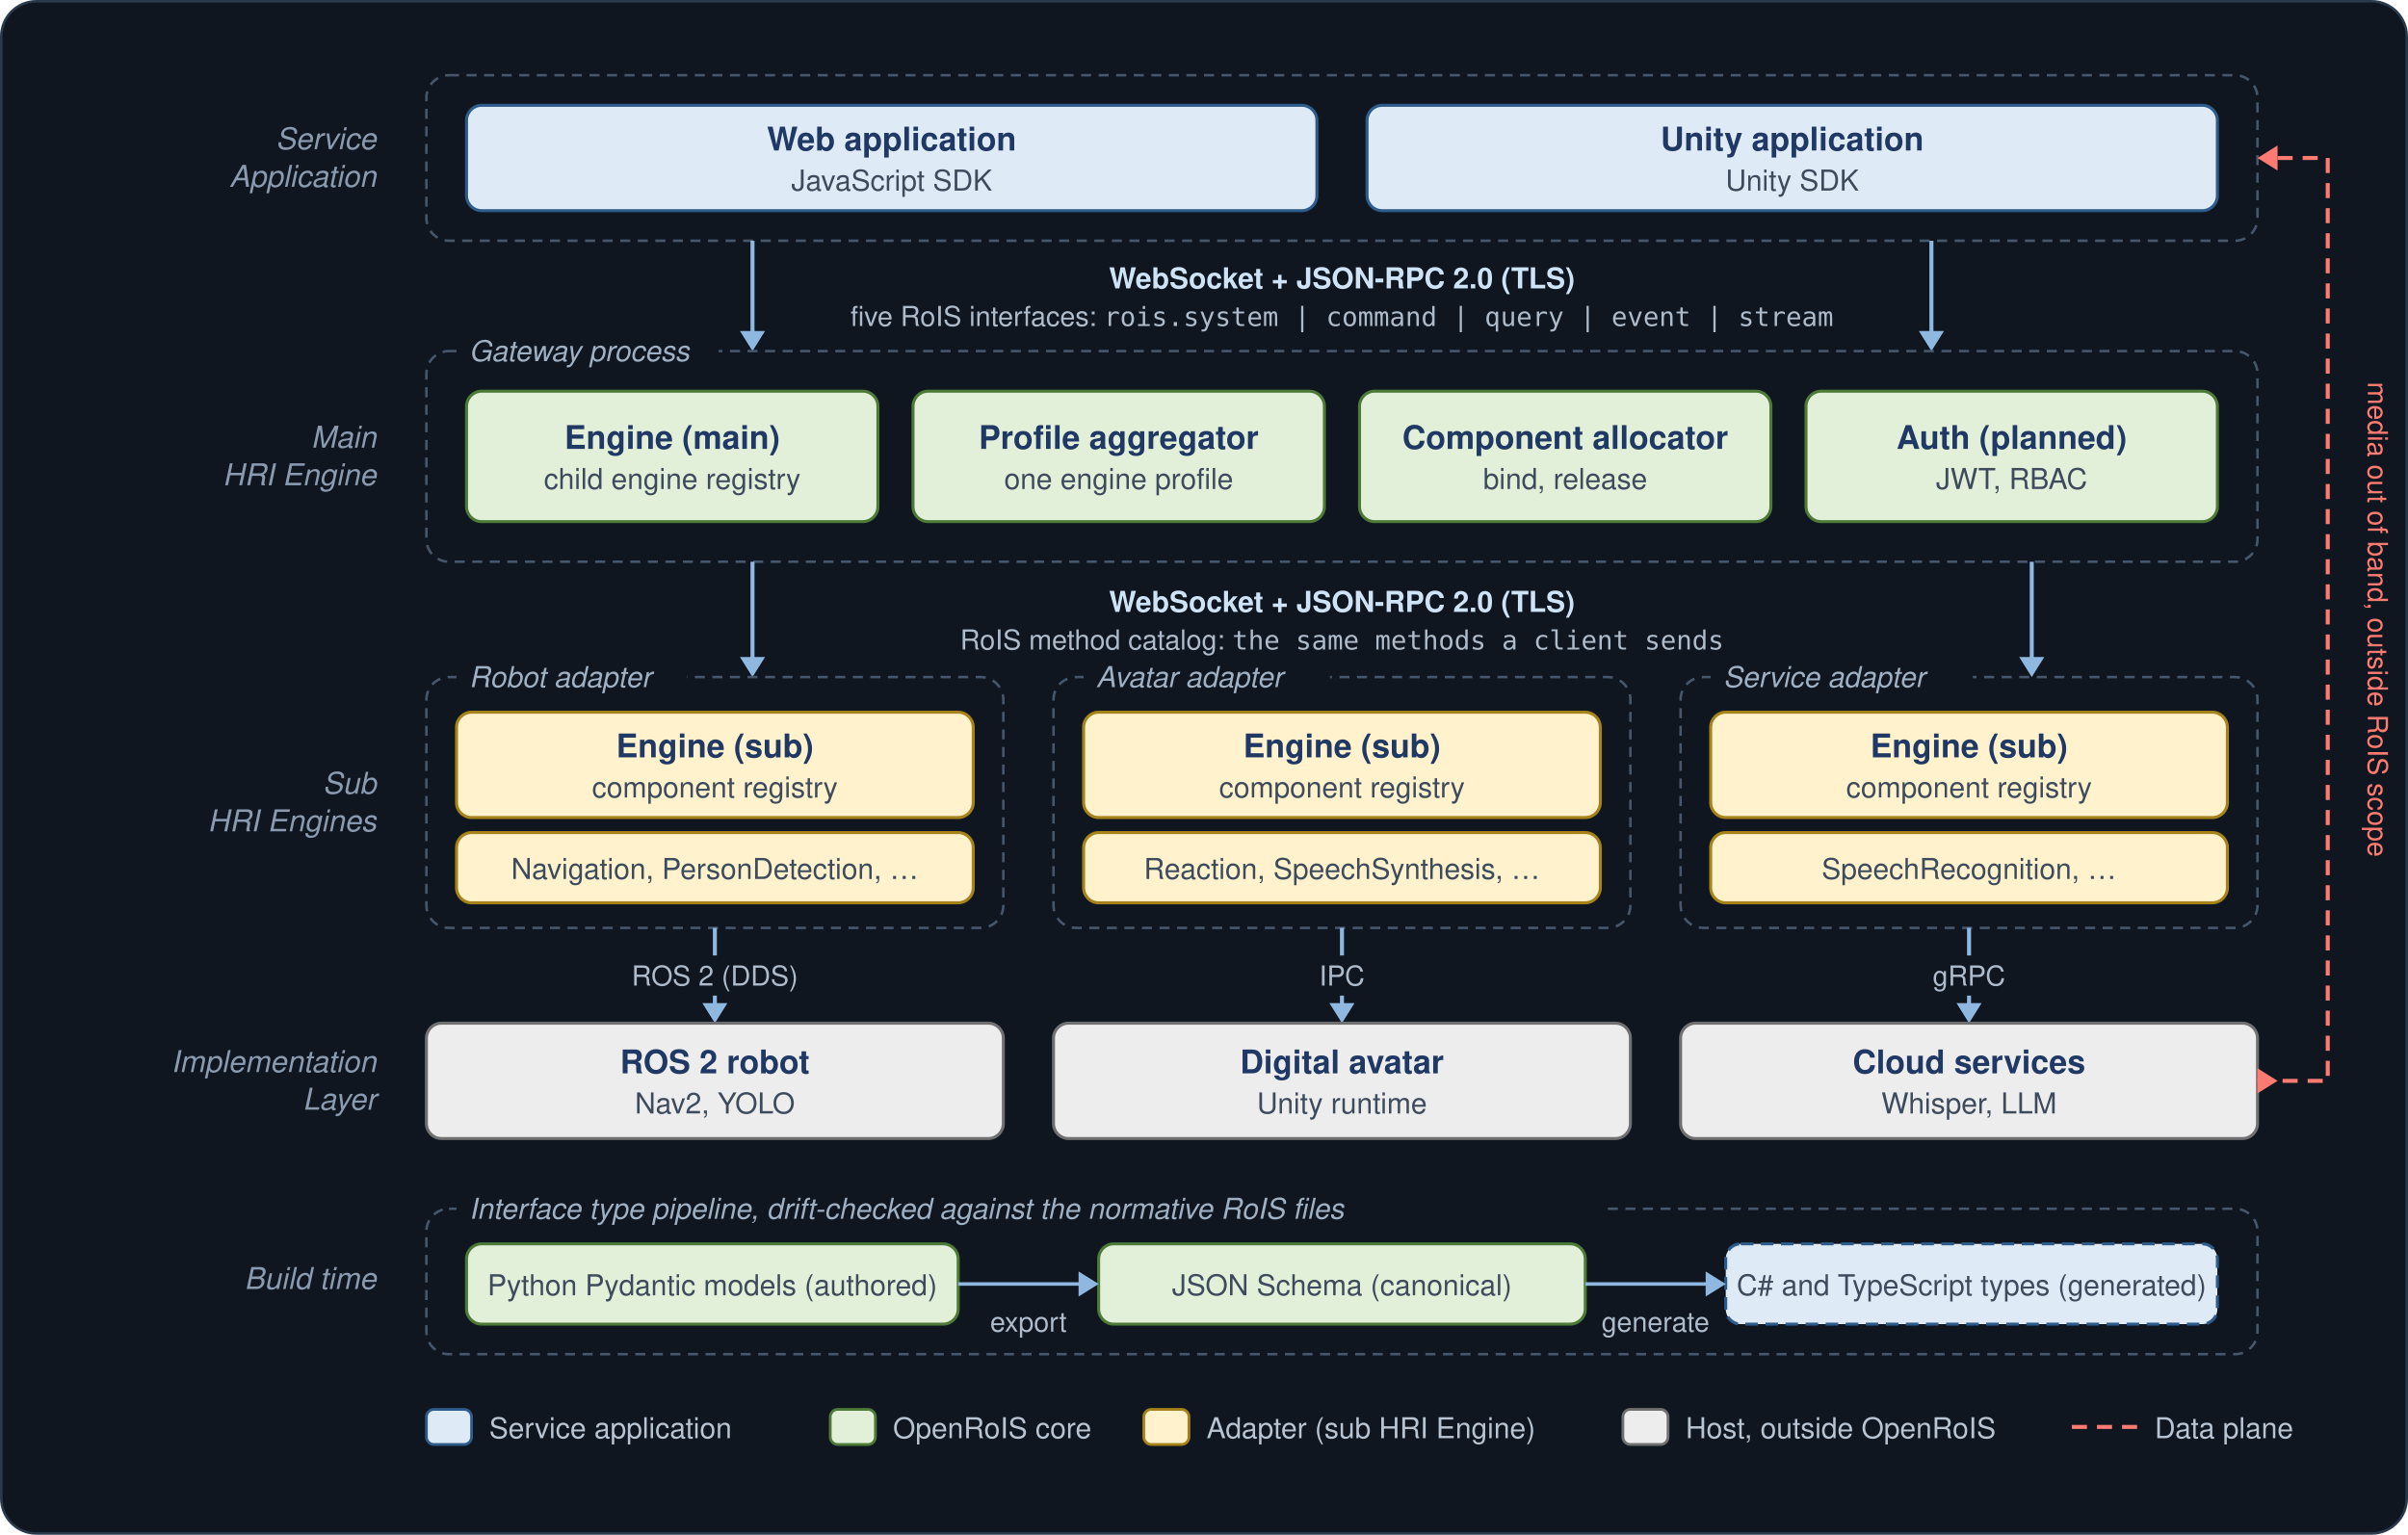
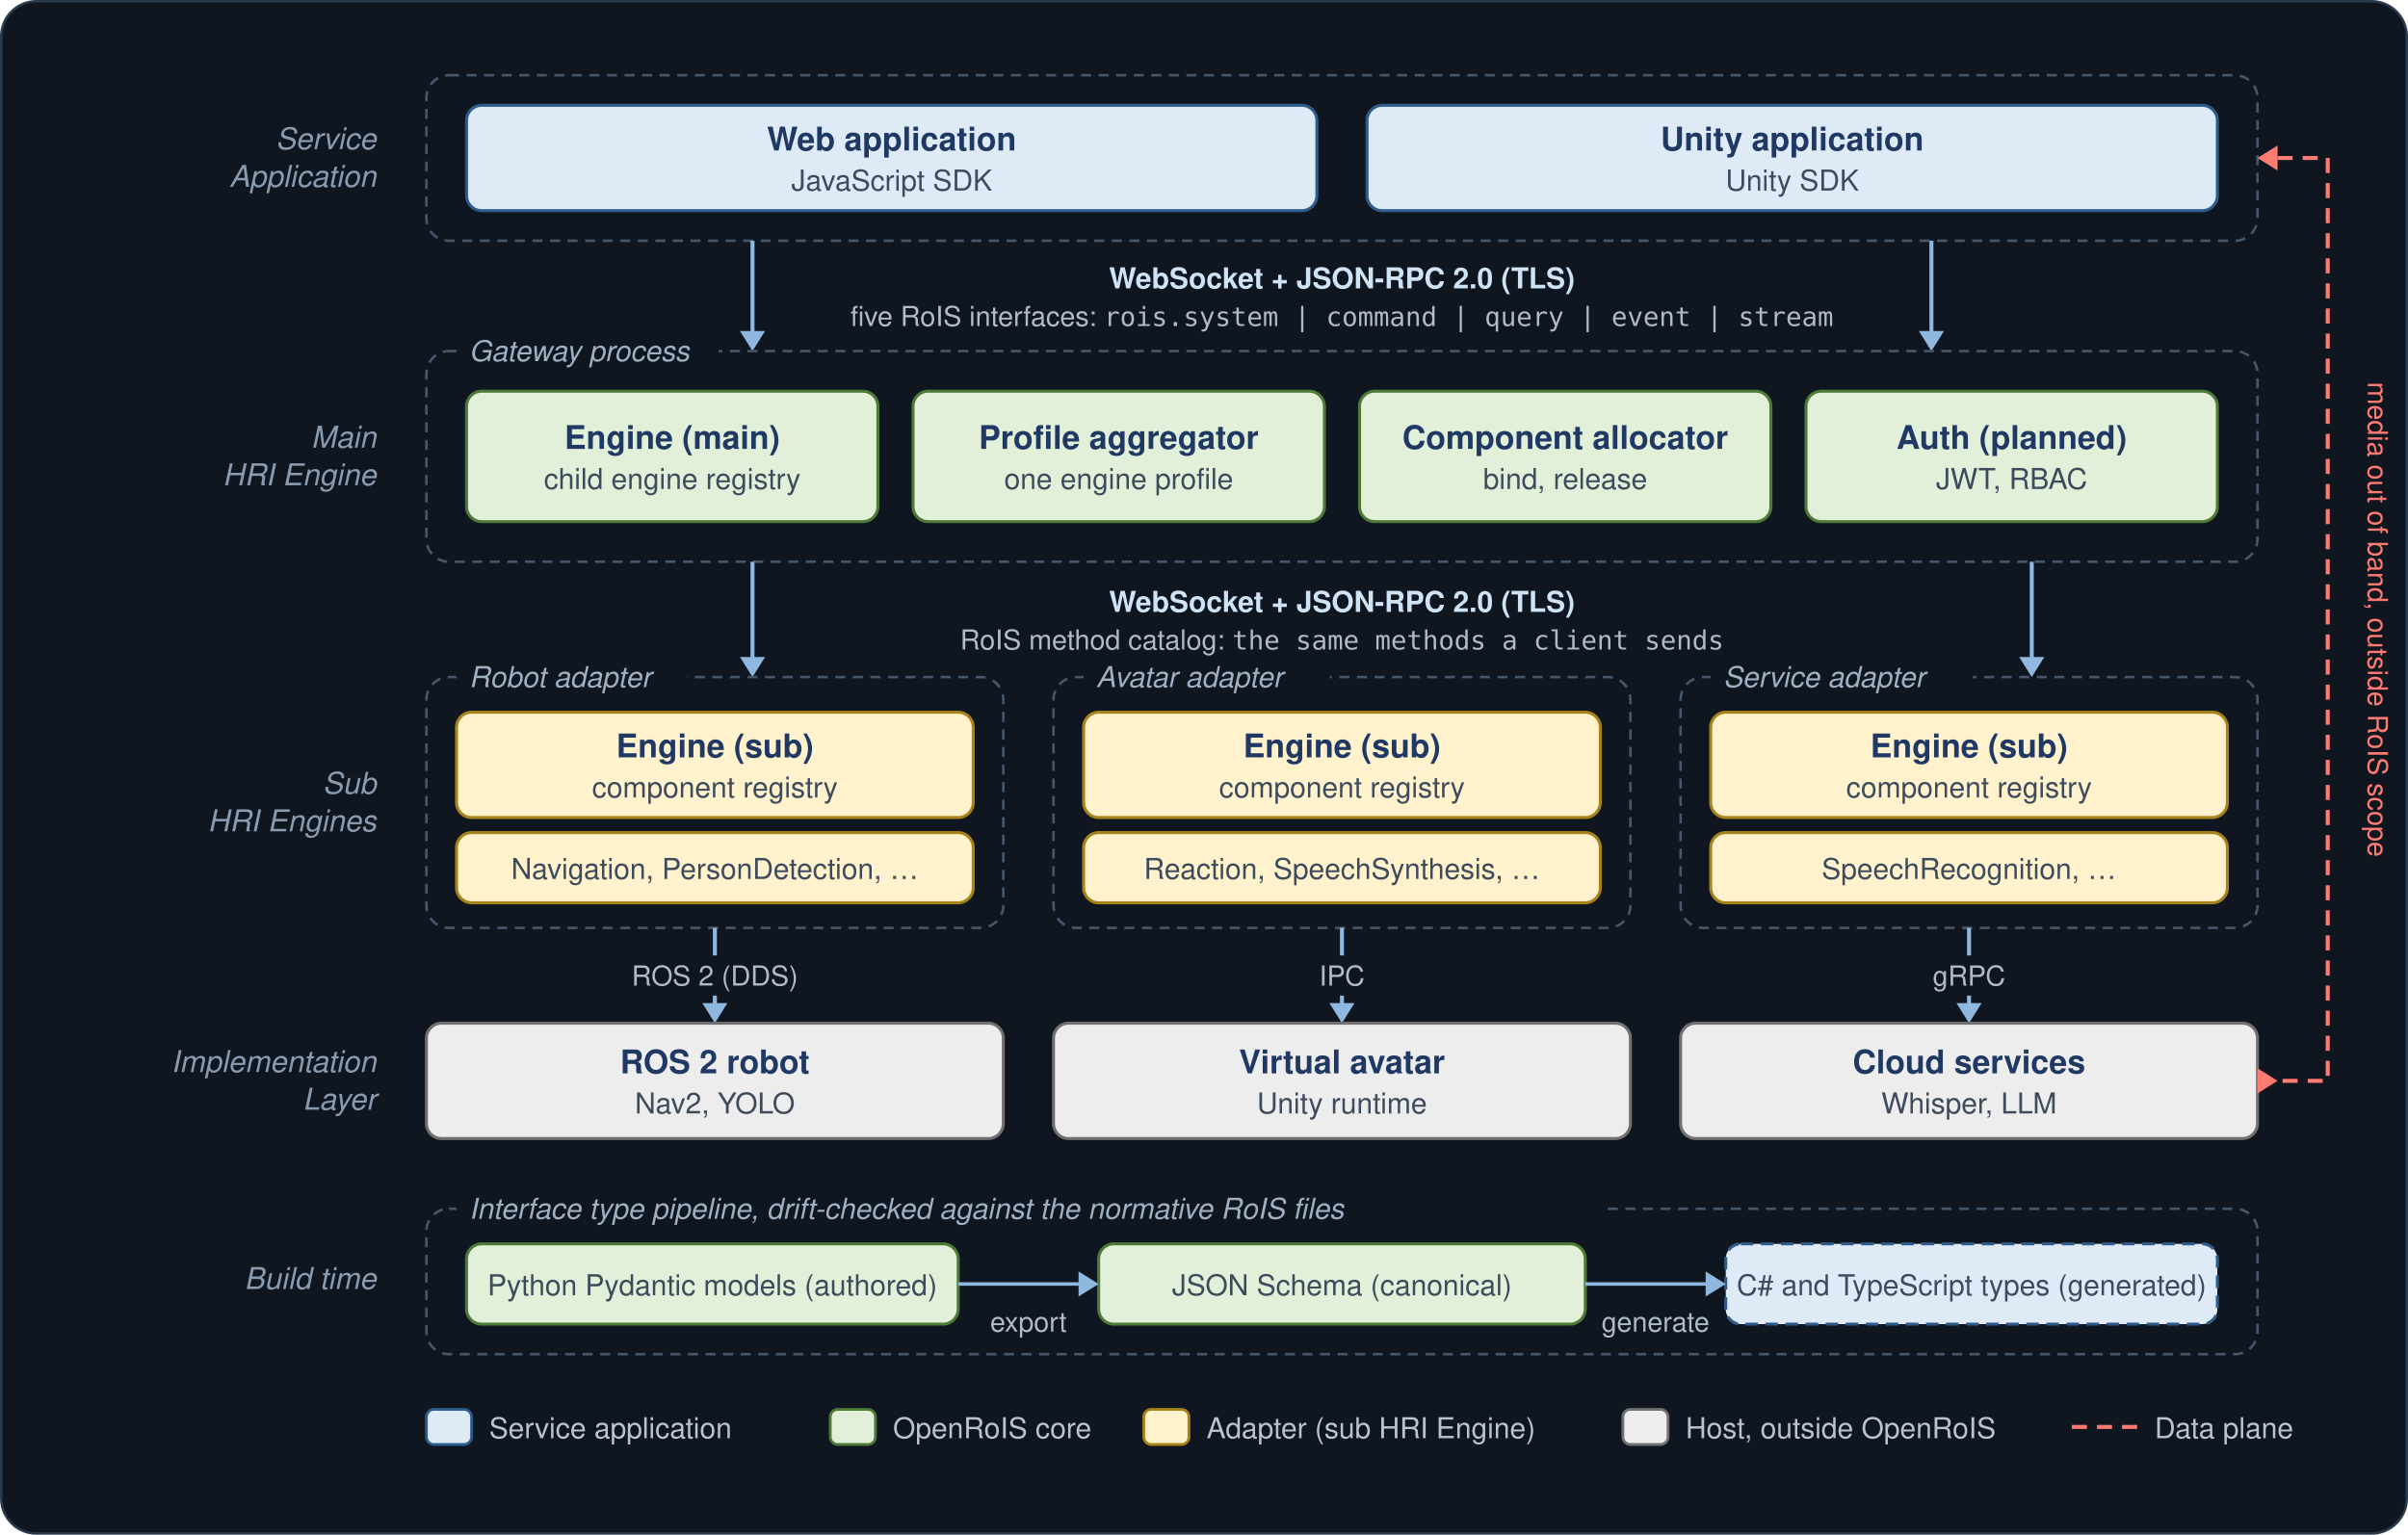
<svg xmlns="http://www.w3.org/2000/svg" viewBox="0 0 960 612" width="960" height="612" role="img" aria-labelledby="t d">
  <style>
  .bt { font: 600 13px -apple-system, "Segoe UI", Helvetica, Arial, sans-serif; fill: #1f3864; }
  .bs { font: 400 11.5px -apple-system, "Segoe UI", Helvetica, Arial, sans-serif; fill: #3d4b5c; }
  .bsm { font: 400 11px ui-monospace, SFMono-Regular, Menlo, Consolas, monospace; fill: #3d4b5c; }
  .hdr { font: italic 500 11.5px -apple-system, "Segoe UI", Helvetica, Arial, sans-serif; fill: #9fb0c3; }
  .role { font: italic 500 12px -apple-system, "Segoe UI", Helvetica, Arial, sans-serif; fill: #8a9bb0; }
  .wire1 { font: 600 11.5px -apple-system, "Segoe UI", Helvetica, Arial, sans-serif; fill: #cfe3f7; }
  .wire2 { font: 400 11px -apple-system, "Segoe UI", Helvetica, Arial, sans-serif; fill: #3d4b5c; }
  .code { font-family: ui-monospace, SFMono-Regular, Menlo, Consolas, monospace; font-size: 10.5px; }
  .legend { font: 400 11.5px -apple-system, "Segoe UI", Helvetica, Arial, sans-serif; fill: #b8c4d2; }
  .data { font: 500 11px -apple-system, "Segoe UI", Helvetica, Arial, sans-serif; fill: #ff7b72; }
</style>
  <rect x="0.5" y="0.5" width="959" height="611" rx="14" fill="#0f1620" stroke="#2a3a4d" />
  <text x="150" y="59.5" text-anchor="end" class="role">Service</text>
  <text x="150" y="74.5" text-anchor="end" class="role">Application</text>
  <rect x="170" y="30" width="730" height="66" rx="9" fill="none" stroke="#46576b" stroke-width="1" stroke-dasharray="4 3" />
  <rect x="186" y="42" width="339" height="42" rx="6" fill="#deebf7" stroke="#2e5c8a" stroke-width="1.2" />
  <text x="355.5" y="60.0" text-anchor="middle" class="bt" style="font-size:13px">Web application</text>
  <text x="355.5" y="76.0" text-anchor="middle" class="bs">JavaScript SDK</text>
  <rect x="545" y="42" width="339" height="42" rx="6" fill="#deebf7" stroke="#2e5c8a" stroke-width="1.2" />
  <text x="714.5" y="60.0" text-anchor="middle" class="bt" style="font-size:13px">Unity application</text>
  <text x="714.5" y="76.0" text-anchor="middle" class="bs">Unity SDK</text>
  <line x1="300" y1="96" x2="300" y2="133" stroke="#8fb8e0" stroke-width="1.6" />
  <path d="M295,132 L300,140 L305,132 Z" fill="#8fb8e0" />
  <line x1="770" y1="96" x2="770" y2="133" stroke="#8fb8e0" stroke-width="1.6" />
  <path d="M765,132 L770,140 L775,132 Z" fill="#8fb8e0" />
  <rect x="307.4" y="101" width="455.2" height="34" rx="5" fill="#0f1620" />
  <text x="535" y="115" text-anchor="middle" class="wire1">WebSocket + JSON-RPC 2.0 (TLS)</text>
  <text x="535" y="130" text-anchor="middle" class="wire2" style="fill:#aebbca">five RoIS interfaces: <tspan class="code">rois.system | command | query | event | stream</tspan>
  </text>
  <text x="150" y="178.5" text-anchor="end" class="role">Main</text>
  <text x="150" y="193.5" text-anchor="end" class="role">HRI Engine</text>
  <rect x="170" y="140" width="730" height="84" rx="9" fill="none" stroke="#46576b" stroke-width="1" stroke-dasharray="4 3" />
  <rect x="182" y="132" width="104.5" height="16" fill="#0f1620" />
  <text x="187" y="144" class="hdr">Gateway process</text>
  <rect x="186" y="156" width="164" height="52" rx="6" fill="#e2f0d9" stroke="#4e7a38" stroke-width="1.2" />
  <text x="268.0" y="179.0" text-anchor="middle" class="bt" style="font-size:13px">Engine (main)</text>
  <text x="268.0" y="195.0" text-anchor="middle" class="bs">child engine registry</text>
  <rect x="364" y="156" width="164" height="52" rx="6" fill="#e2f0d9" stroke="#4e7a38" stroke-width="1.2" />
  <text x="446.0" y="179.0" text-anchor="middle" class="bt" style="font-size:13px">Profile aggregator</text>
  <text x="446.0" y="195.0" text-anchor="middle" class="bs">one engine profile</text>
  <rect x="542" y="156" width="164" height="52" rx="6" fill="#e2f0d9" stroke="#4e7a38" stroke-width="1.2" />
  <text x="624.0" y="179.0" text-anchor="middle" class="bt" style="font-size:13px">Component allocator</text>
  <text x="624.0" y="195.0" text-anchor="middle" class="bs">bind, release</text>
  <rect x="720" y="156" width="164" height="52" rx="6" fill="#e2f0d9" stroke="#4e7a38" stroke-width="1.2" />
  <text x="802.0" y="179.0" text-anchor="middle" class="bt" style="font-size:13px">Auth (planned)</text>
  <text x="802.0" y="195.0" text-anchor="middle" class="bs">JWT, RBAC</text>
  <line x1="300" y1="224" x2="300" y2="263" stroke="#8fb8e0" stroke-width="1.6" />
  <path d="M295,262 L300,270 L305,262 Z" fill="#8fb8e0" />
  <line x1="810" y1="224" x2="810" y2="263" stroke="#8fb8e0" stroke-width="1.6" />
  <path d="M805,262 L810,270 L815,262 Z" fill="#8fb8e0" />
  <rect x="310.6" y="230" width="448.8" height="34" rx="5" fill="#0f1620" />
  <text x="535" y="244" text-anchor="middle" class="wire1">WebSocket + JSON-RPC 2.0 (TLS)</text>
  <text x="535" y="259" text-anchor="middle" class="wire2" style="fill:#aebbca">RoIS method catalog: <tspan class="code">the same methods a client sends</tspan>
  </text>
  <text x="150" y="316.5" text-anchor="end" class="role">Sub</text>
  <text x="150" y="331.5" text-anchor="end" class="role">HRI Engines</text>
  <rect x="170" y="270" width="230" height="100" rx="9" fill="none" stroke="#46576b" stroke-width="1" stroke-dasharray="4 3" />
  <rect x="182" y="262" width="91.9" height="16" fill="#0f1620" />
  <text x="187" y="274" class="hdr">Robot adapter</text>
  <rect x="182" y="284" width="206" height="42" rx="6" fill="#fff2cc" stroke="#a6821a" stroke-width="1.2" />
  <text x="285.0" y="302.0" text-anchor="middle" class="bt" style="font-size:13px">Engine (sub)</text>
  <text x="285.0" y="318.0" text-anchor="middle" class="bs">component registry</text>
  <rect x="182" y="332" width="206" height="28" rx="6" fill="#fff2cc" stroke="#a6821a" stroke-width="1.2" />
  <text x="285.0" y="350.5" text-anchor="middle" class="bs">Navigation, PersonDetection, …</text>
  <rect x="420" y="270" width="230" height="100" rx="9" fill="none" stroke="#46576b" stroke-width="1" stroke-dasharray="4 3" />
  <rect x="432" y="262" width="98.2" height="16" fill="#0f1620" />
  <text x="437" y="274" class="hdr">Avatar adapter</text>
  <rect x="432" y="284" width="206" height="42" rx="6" fill="#fff2cc" stroke="#a6821a" stroke-width="1.2" />
  <text x="535.0" y="302.0" text-anchor="middle" class="bt" style="font-size:13px">Engine (sub)</text>
  <text x="535.0" y="318.0" text-anchor="middle" class="bs">component registry</text>
  <rect x="432" y="332" width="206" height="28" rx="6" fill="#fff2cc" stroke="#a6821a" stroke-width="1.2" />
  <text x="535.0" y="350.5" text-anchor="middle" class="bs">Reaction, SpeechSynthesis, …</text>
  <rect x="670" y="270" width="230" height="100" rx="9" fill="none" stroke="#46576b" stroke-width="1" stroke-dasharray="4 3" />
  <rect x="682" y="262" width="104.5" height="16" fill="#0f1620" />
  <text x="687" y="274" class="hdr">Service adapter</text>
  <rect x="682" y="284" width="206" height="42" rx="6" fill="#fff2cc" stroke="#a6821a" stroke-width="1.2" />
  <text x="785.0" y="302.0" text-anchor="middle" class="bt" style="font-size:13px">Engine (sub)</text>
  <text x="785.0" y="318.0" text-anchor="middle" class="bs">component registry</text>
  <rect x="682" y="332" width="206" height="28" rx="6" fill="#fff2cc" stroke="#a6821a" stroke-width="1.2" />
  <text x="785.0" y="350.5" text-anchor="middle" class="bs">SpeechRecognition, …</text>
  <line x1="285.0" y1="370" x2="285.0" y2="401" stroke="#8fb8e0" stroke-width="1.6" />
  <path d="M280.0,400 L285.0,408 L290.0,400 Z" fill="#8fb8e0" />
  <rect x="242.8" y="381" width="84.4" height="16" rx="3" fill="#0f1620" />
  <text x="285.0" y="393" text-anchor="middle" class="wire2" style="fill:#aebbca">ROS 2 (DDS)</text>
  <line x1="535.0" y1="370" x2="535.0" y2="401" stroke="#8fb8e0" stroke-width="1.6" />
  <path d="M530.0,400 L535.0,408 L540.0,400 Z" fill="#8fb8e0" />
  <rect x="518.4" y="381" width="33.2" height="16" rx="3" fill="#0f1620" />
  <text x="535.0" y="393" text-anchor="middle" class="wire2" style="fill:#aebbca">IPC</text>
  <line x1="785.0" y1="370" x2="785.0" y2="401" stroke="#8fb8e0" stroke-width="1.6" />
  <path d="M780.0,400 L785.0,408 L790.0,400 Z" fill="#8fb8e0" />
  <rect x="765.2" y="381" width="39.6" height="16" rx="3" fill="#0f1620" />
  <text x="785.0" y="393" text-anchor="middle" class="wire2" style="fill:#aebbca">gRPC</text>
  <text x="150" y="427.5" text-anchor="end" class="role">Implementation</text>
  <text x="150" y="442.5" text-anchor="end" class="role">Layer</text>
  <rect x="170" y="408" width="230" height="46" rx="6" fill="#ededed" stroke="#707070" stroke-width="1.2" />
  <text x="285.0" y="428.0" text-anchor="middle" class="bt" style="font-size:13px">ROS 2 robot</text>
  <text x="285.0" y="444.0" text-anchor="middle" class="bs">Nav2, YOLO</text>
  <rect x="420" y="408" width="230" height="46" rx="6" fill="#ededed" stroke="#707070" stroke-width="1.2" />
-   <text x="535.0" y="428.0" text-anchor="middle" class="bt" style="font-size:13px">Digital avatar</text>
+   <text x="535.0" y="428.0" text-anchor="middle" class="bt" style="font-size:13px">Virtual avatar</text>
  <text x="535.0" y="444.0" text-anchor="middle" class="bs">Unity runtime</text>
  <rect x="670" y="408" width="230" height="46" rx="6" fill="#ededed" stroke="#707070" stroke-width="1.2" />
  <text x="785.0" y="428.0" text-anchor="middle" class="bt" style="font-size:13px">Cloud services</text>
  <text x="785.0" y="444.0" text-anchor="middle" class="bs">Whisper, LLM</text>
  <path d="M900,431 H928 V63 H907" fill="none" stroke="#ff7b72" stroke-width="1.6" stroke-dasharray="6 4" />
  <path d="M908,58 L900,63 L908,68 Z" fill="#ff7b72" />
  <path d="M907,426 L915,431 L907,436 Z" fill="#ff7b72" transform="translate(-7,0)" />
  <text class="data" transform="translate(944,247) rotate(90)" text-anchor="middle">media out of band, outside RoIS scope</text>
  <text x="150" y="514.0" text-anchor="end" class="role">Build time</text>
  <rect x="170" y="482" width="730" height="58" rx="9" fill="none" stroke="#46576b" stroke-width="1" stroke-dasharray="4 3" />
  <rect x="182" y="474" width="457.3" height="16" fill="#0f1620" />
  <text x="187" y="486" class="hdr">Interface type pipeline, drift-checked against the normative RoIS files</text>
  <rect x="186" y="496" width="196" height="32" rx="6" fill="#e2f0d9" stroke="#4e7a38" stroke-width="1.2" />
  <text x="284.0" y="516.5" text-anchor="middle" class="bs">Python Pydantic models (authored)</text>
  <rect x="438" y="496" width="194" height="32" rx="6" fill="#e2f0d9" stroke="#4e7a38" stroke-width="1.2" />
  <text x="535.0" y="516.5" text-anchor="middle" class="bs">JSON Schema (canonical)</text>
  <rect x="688" y="496" width="196" height="32" rx="6" fill="#deebf7" stroke="#2e5c8a" stroke-width="1.2" stroke-dasharray="5 3" />
  <text x="786.0" y="516.5" text-anchor="middle" class="bs">C# and TypeScript types (generated)</text>
  <line x1="382" y1="512" x2="431" y2="512" stroke="#8fb8e0" stroke-width="1.4" />
  <path d="M430,507 L438,512 L430,517 Z" fill="#8fb8e0" />
  <line x1="632" y1="512" x2="681" y2="512" stroke="#8fb8e0" stroke-width="1.4" />
  <path d="M680,507 L688,512 L680,517 Z" fill="#8fb8e0" />
  <text x="410" y="531" text-anchor="middle" class="wire2" style="fill:#aebbca">export</text>
  <text x="660" y="531" text-anchor="middle" class="wire2" style="fill:#aebbca">generate</text>
  <rect x="170" y="562" width="18" height="14" rx="3" fill="#deebf7" stroke="#2e5c8a" stroke-width="1.1" />
  <text x="195" y="573.5" class="legend">Service application</text>
  <rect x="331.0" y="562" width="18" height="14" rx="3" fill="#e2f0d9" stroke="#4e7a38" stroke-width="1.1" />
  <text x="356.0" y="573.5" class="legend">OpenRoIS core</text>
  <rect x="456.0" y="562" width="18" height="14" rx="3" fill="#fff2cc" stroke="#a6821a" stroke-width="1.1" />
  <text x="481.0" y="573.5" class="legend">Adapter (sub HRI Engine)</text>
  <rect x="647.0" y="562" width="18" height="14" rx="3" fill="#ededed" stroke="#707070" stroke-width="1.1" />
  <text x="672.0" y="573.5" class="legend">Host, outside OpenRoIS</text>
  <line x1="826.0" y1="569" x2="852.0" y2="569" stroke="#ff7b72" stroke-width="1.6" stroke-dasharray="6 4" />
  <text x="859.0" y="573.5" class="legend">Data plane</text>
</svg>
